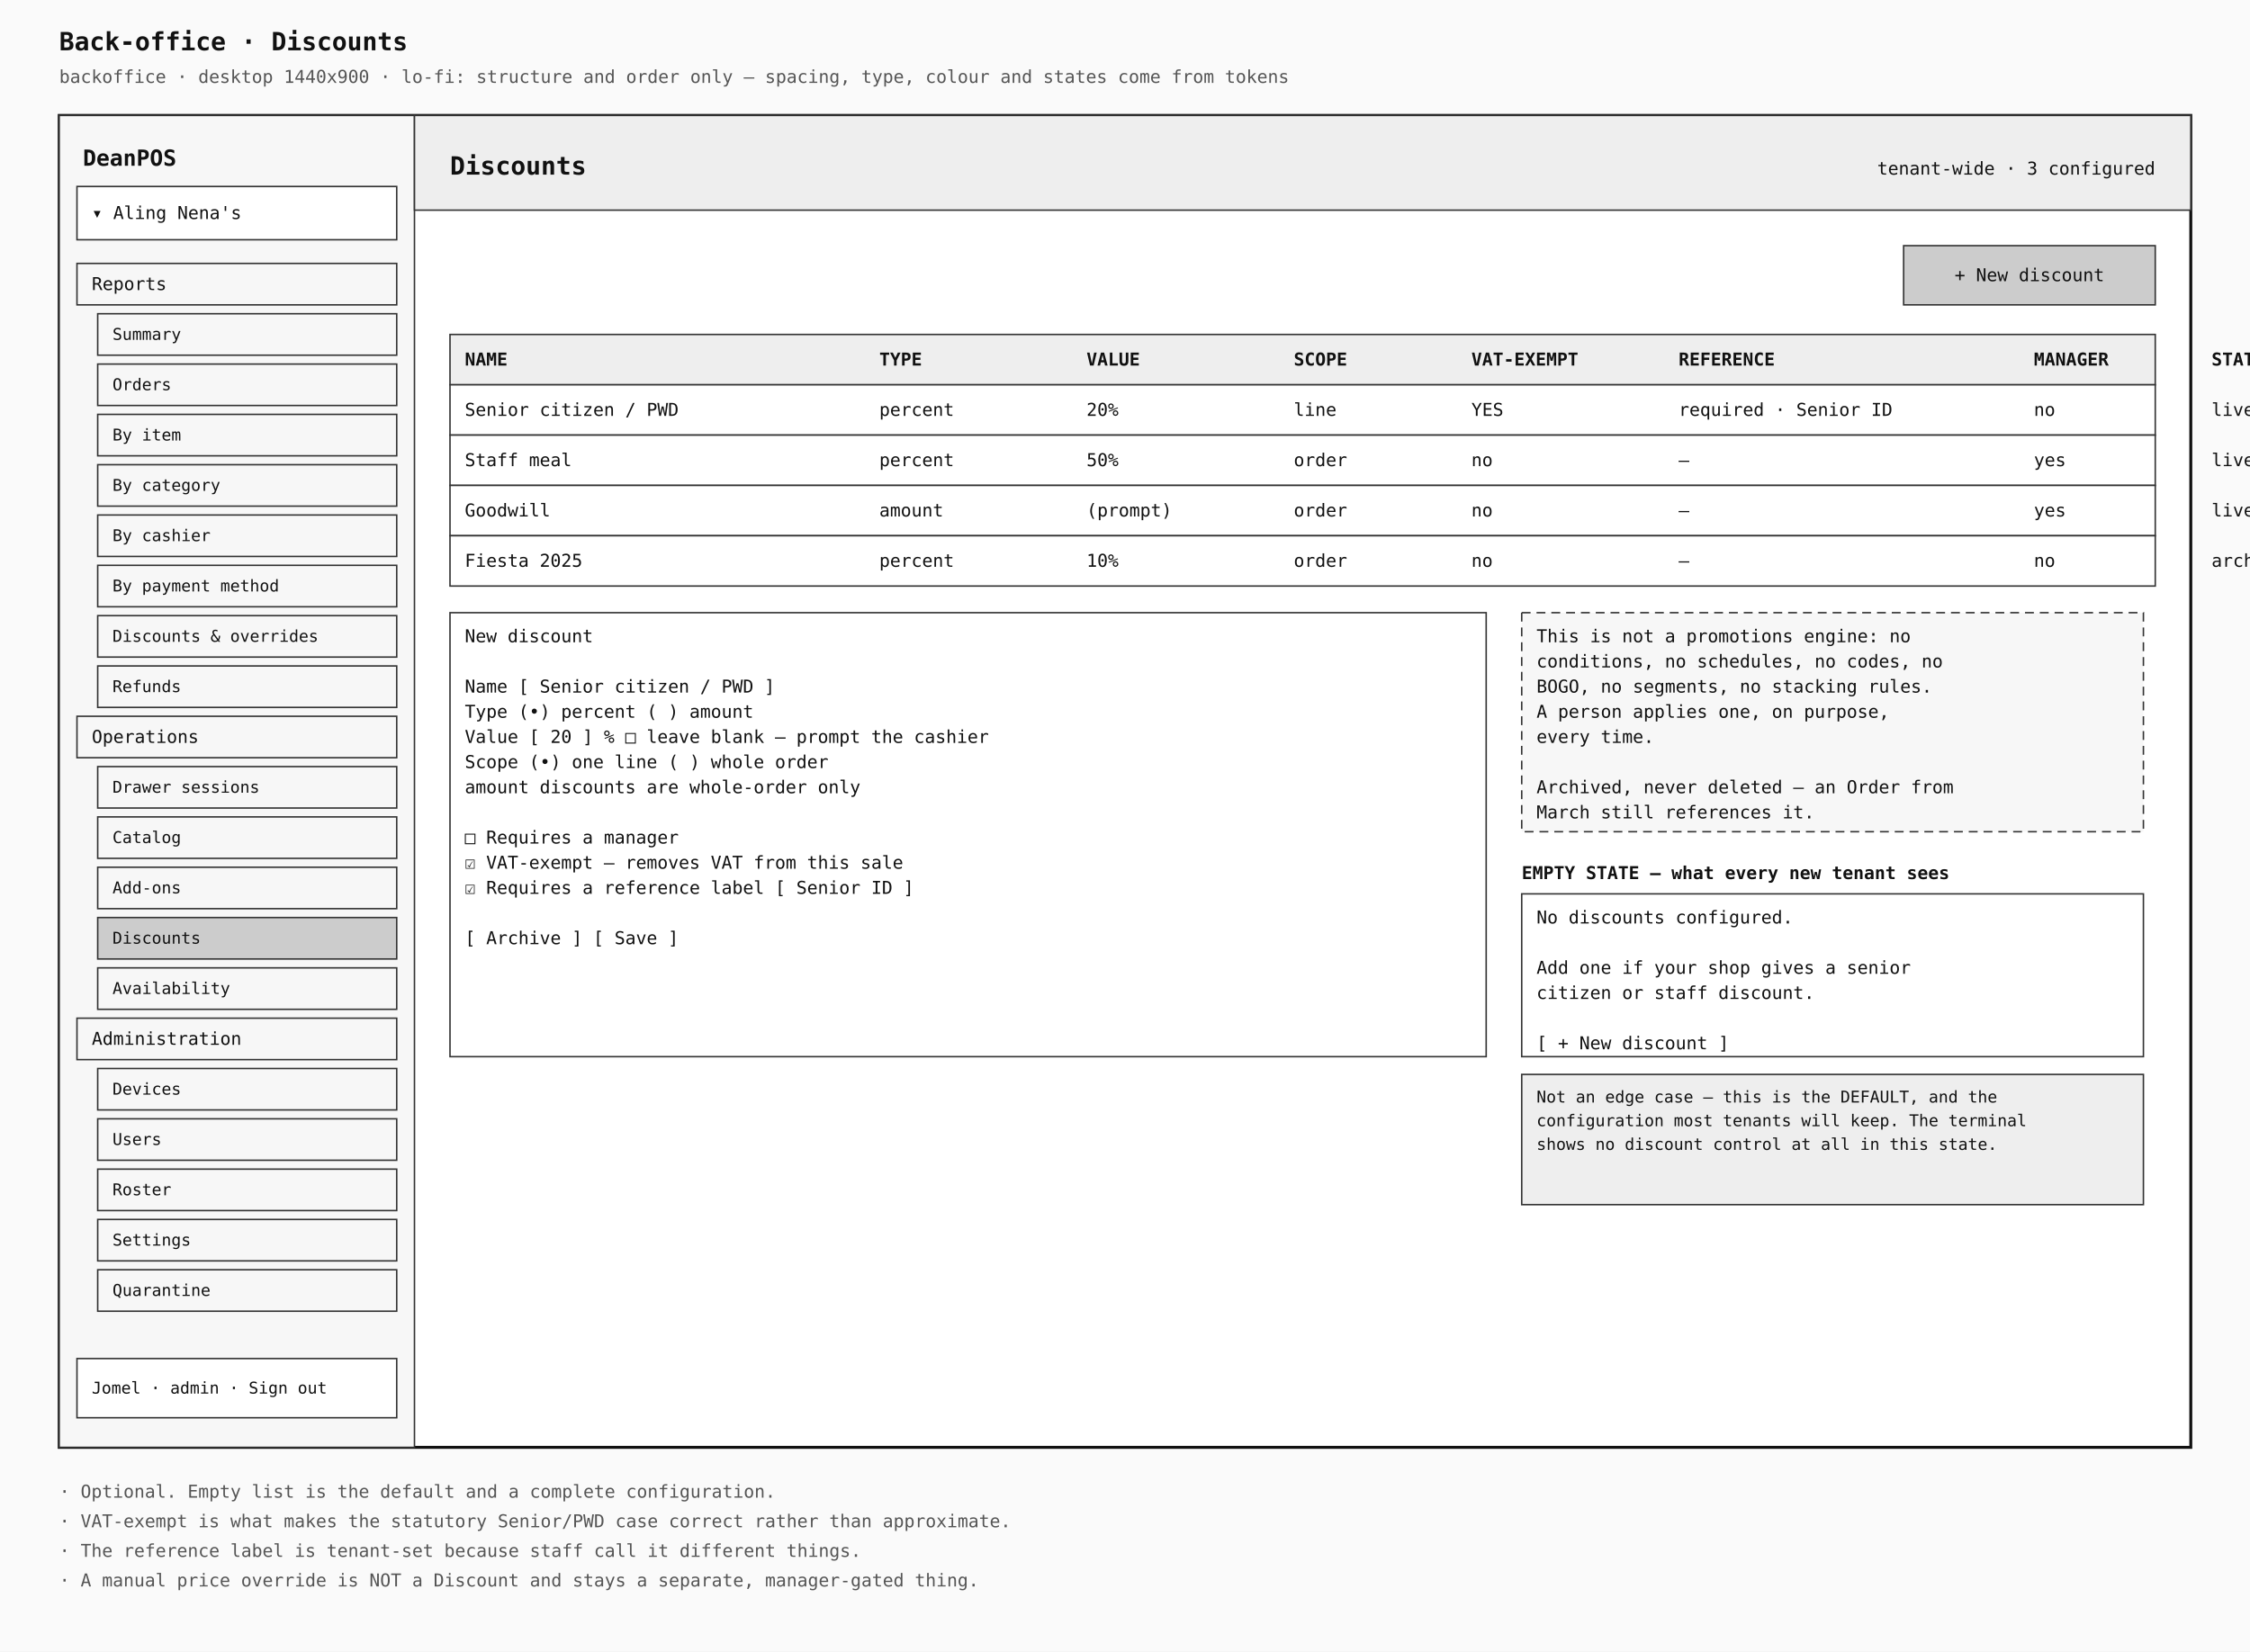
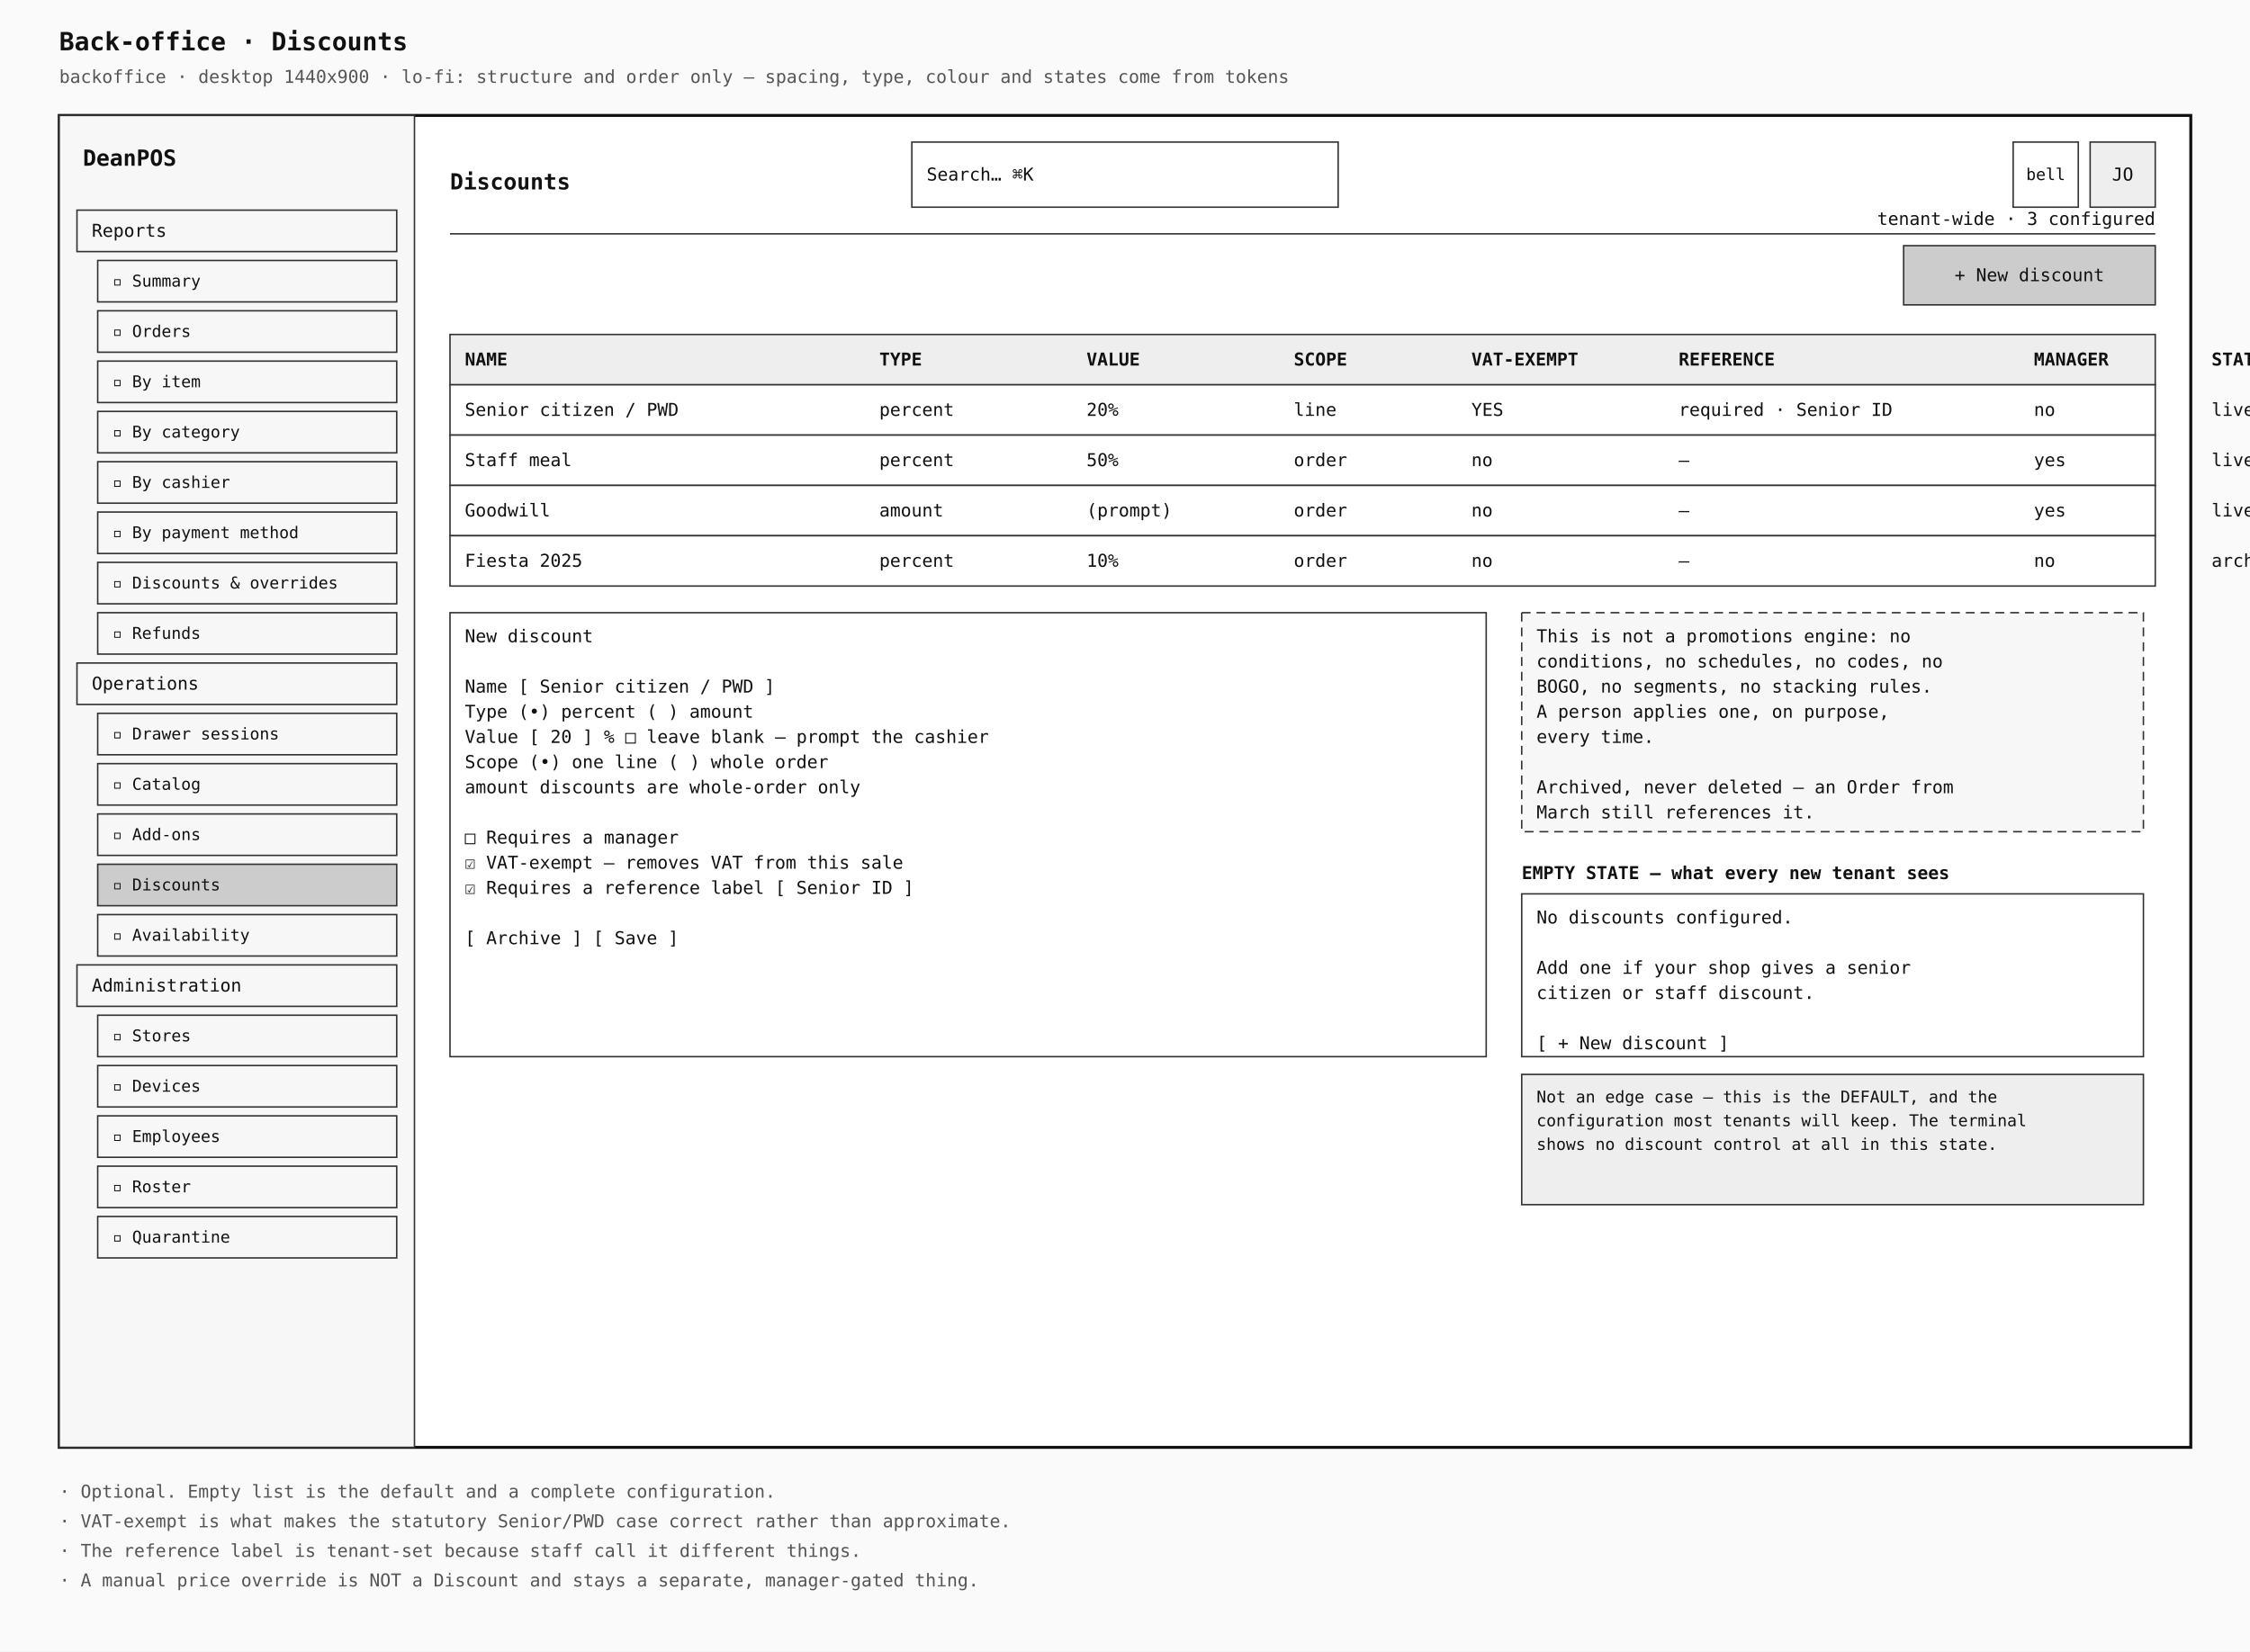
<svg xmlns="http://www.w3.org/2000/svg" width="1520" height="1116" viewBox="0 0 1520 1116" font-family="ui-monospace, SFMono-Regular, Menlo, monospace">
  <rect width="1520" height="1116" fill="#fafafa" />
  <text x="40" y="34" font-size="17" font-weight="bold" fill="#111">Back-office · Discounts</text>
  <text x="40" y="56" font-size="12" fill="#555">backoffice · desktop 1440x900 · lo-fi: structure and order only — spacing, type, colour and states come from tokens</text>
  <g transform="translate(40,78)">
    <rect x="0" y="0" width="1440" height="900" fill="#ffffff" stroke="#111" stroke-width="2" />
    <rect x="0" y="0" width="240" height="900" rx="0" fill="#f7f7f7" stroke="#333" stroke-width="1" />
    <text x="16" y="34" font-size="15" text-anchor="start" font-weight="bold" fill="#111">DeanPOS</text>
-     <rect x="12" y="48" width="216" height="36" rx="0" fill="#ffffff" stroke="#333" stroke-width="1" />
-     <text x="22" y="70.0" font-size="12" fill="#111">▾  Aling Nena's</text>
-     <rect x="12" y="100" width="216" height="28" rx="0" fill="#f7f7f7" stroke="#333" stroke-width="1" />
-     <text x="22" y="118.0" font-size="12" fill="#111">Reports</text>
-     <rect x="26" y="134" width="202" height="28" rx="0" fill="#f7f7f7" stroke="#333" stroke-width="1" />
-     <text x="36" y="151.667" font-size="11" fill="#111">Summary</text>
-     <rect x="26" y="168" width="202" height="28" rx="0" fill="#f7f7f7" stroke="#333" stroke-width="1" />
-     <text x="36" y="185.667" font-size="11" fill="#111">Orders</text>
-     <rect x="26" y="202" width="202" height="28" rx="0" fill="#f7f7f7" stroke="#333" stroke-width="1" />
-     <text x="36" y="219.667" font-size="11" fill="#111">By item</text>
-     <rect x="26" y="236" width="202" height="28" rx="0" fill="#f7f7f7" stroke="#333" stroke-width="1" />
-     <text x="36" y="253.667" font-size="11" fill="#111">By category</text>
-     <rect x="26" y="270" width="202" height="28" rx="0" fill="#f7f7f7" stroke="#333" stroke-width="1" />
-     <text x="36" y="287.667" font-size="11" fill="#111">By cashier</text>
-     <rect x="26" y="304" width="202" height="28" rx="0" fill="#f7f7f7" stroke="#333" stroke-width="1" />
-     <text x="36" y="321.667" font-size="11" fill="#111">By payment method</text>
-     <rect x="26" y="338" width="202" height="28" rx="0" fill="#f7f7f7" stroke="#333" stroke-width="1" />
-     <text x="36" y="355.667" font-size="11" fill="#111">Discounts &amp; overrides</text>
-     <rect x="26" y="372" width="202" height="28" rx="0" fill="#f7f7f7" stroke="#333" stroke-width="1" />
-     <text x="36" y="389.667" font-size="11" fill="#111">Refunds</text>
-     <rect x="12" y="406" width="216" height="28" rx="0" fill="#f7f7f7" stroke="#333" stroke-width="1" />
-     <text x="22" y="424.0" font-size="12" fill="#111">Operations</text>
-     <rect x="26" y="440" width="202" height="28" rx="0" fill="#f7f7f7" stroke="#333" stroke-width="1" />
-     <text x="36" y="457.667" font-size="11" fill="#111">Drawer sessions</text>
-     <rect x="26" y="474" width="202" height="28" rx="0" fill="#f7f7f7" stroke="#333" stroke-width="1" />
-     <text x="36" y="491.667" font-size="11" fill="#111">Catalog</text>
-     <rect x="26" y="508" width="202" height="28" rx="0" fill="#f7f7f7" stroke="#333" stroke-width="1" />
-     <text x="36" y="525.667" font-size="11" fill="#111">Add-ons</text>
-     <rect x="26" y="542" width="202" height="28" rx="0" fill="#cccccc" stroke="#333" stroke-width="1" />
-     <text x="36" y="559.667" font-size="11" fill="#111">Discounts</text>
-     <rect x="26" y="576" width="202" height="28" rx="0" fill="#f7f7f7" stroke="#333" stroke-width="1" />
-     <text x="36" y="593.667" font-size="11" fill="#111">Availability</text>
-     <rect x="12" y="610" width="216" height="28" rx="0" fill="#f7f7f7" stroke="#333" stroke-width="1" />
-     <text x="22" y="628.0" font-size="12" fill="#111">Administration</text>
-     <rect x="26" y="644" width="202" height="28" rx="0" fill="#f7f7f7" stroke="#333" stroke-width="1" />
-     <text x="36" y="661.667" font-size="11" fill="#111">Devices</text>
-     <rect x="26" y="678" width="202" height="28" rx="0" fill="#f7f7f7" stroke="#333" stroke-width="1" />
-     <text x="36" y="695.667" font-size="11" fill="#111">Users</text>
-     <rect x="26" y="712" width="202" height="28" rx="0" fill="#f7f7f7" stroke="#333" stroke-width="1" />
-     <text x="36" y="729.667" font-size="11" fill="#111">Roster</text>
-     <rect x="26" y="746" width="202" height="28" rx="0" fill="#f7f7f7" stroke="#333" stroke-width="1" />
-     <text x="36" y="763.667" font-size="11" fill="#111">Settings</text>
-     <rect x="26" y="780" width="202" height="28" rx="0" fill="#f7f7f7" stroke="#333" stroke-width="1" />
-     <text x="36" y="797.667" font-size="11" fill="#111">Quarantine</text>
-     <rect x="12" y="840" width="216" height="40" rx="0" fill="#ffffff" stroke="#333" stroke-width="1" />
-     <text x="22" y="863.667" font-size="11" fill="#111">Jomel · admin  ·  Sign out</text>
-     <rect x="240" y="0" width="1200" height="64" rx="0" fill="#eeeeee" stroke="#333" stroke-width="1" />
-     <text x="264" y="40" font-size="17" text-anchor="start" font-weight="bold" fill="#111">Discounts</text>
-     <text x="1416" y="40" font-size="12" text-anchor="end" font-weight="normal" fill="#111">tenant-wide · 3 configured</text>
+     <rect x="12" y="64" width="216" height="28" rx="0" fill="#f7f7f7" stroke="#333" stroke-width="1" />
+     <text x="22" y="82.0" font-size="12" fill="#111">Reports</text>
+     <rect x="26" y="98" width="202" height="28" rx="0" fill="#f7f7f7" stroke="#333" stroke-width="1" />
+     <text x="36" y="115.667" font-size="11" fill="#111">▫  Summary</text>
+     <rect x="26" y="132" width="202" height="28" rx="0" fill="#f7f7f7" stroke="#333" stroke-width="1" />
+     <text x="36" y="149.667" font-size="11" fill="#111">▫  Orders</text>
+     <rect x="26" y="166" width="202" height="28" rx="0" fill="#f7f7f7" stroke="#333" stroke-width="1" />
+     <text x="36" y="183.667" font-size="11" fill="#111">▫  By item</text>
+     <rect x="26" y="200" width="202" height="28" rx="0" fill="#f7f7f7" stroke="#333" stroke-width="1" />
+     <text x="36" y="217.667" font-size="11" fill="#111">▫  By category</text>
+     <rect x="26" y="234" width="202" height="28" rx="0" fill="#f7f7f7" stroke="#333" stroke-width="1" />
+     <text x="36" y="251.667" font-size="11" fill="#111">▫  By cashier</text>
+     <rect x="26" y="268" width="202" height="28" rx="0" fill="#f7f7f7" stroke="#333" stroke-width="1" />
+     <text x="36" y="285.667" font-size="11" fill="#111">▫  By payment method</text>
+     <rect x="26" y="302" width="202" height="28" rx="0" fill="#f7f7f7" stroke="#333" stroke-width="1" />
+     <text x="36" y="319.667" font-size="11" fill="#111">▫  Discounts &amp; overrides</text>
+     <rect x="26" y="336" width="202" height="28" rx="0" fill="#f7f7f7" stroke="#333" stroke-width="1" />
+     <text x="36" y="353.667" font-size="11" fill="#111">▫  Refunds</text>
+     <rect x="12" y="370" width="216" height="28" rx="0" fill="#f7f7f7" stroke="#333" stroke-width="1" />
+     <text x="22" y="388.0" font-size="12" fill="#111">Operations</text>
+     <rect x="26" y="404" width="202" height="28" rx="0" fill="#f7f7f7" stroke="#333" stroke-width="1" />
+     <text x="36" y="421.667" font-size="11" fill="#111">▫  Drawer sessions</text>
+     <rect x="26" y="438" width="202" height="28" rx="0" fill="#f7f7f7" stroke="#333" stroke-width="1" />
+     <text x="36" y="455.667" font-size="11" fill="#111">▫  Catalog</text>
+     <rect x="26" y="472" width="202" height="28" rx="0" fill="#f7f7f7" stroke="#333" stroke-width="1" />
+     <text x="36" y="489.667" font-size="11" fill="#111">▫  Add-ons</text>
+     <rect x="26" y="506" width="202" height="28" rx="0" fill="#cccccc" stroke="#333" stroke-width="1" />
+     <text x="36" y="523.667" font-size="11" fill="#111">▫  Discounts</text>
+     <rect x="26" y="540" width="202" height="28" rx="0" fill="#f7f7f7" stroke="#333" stroke-width="1" />
+     <text x="36" y="557.667" font-size="11" fill="#111">▫  Availability</text>
+     <rect x="12" y="574" width="216" height="28" rx="0" fill="#f7f7f7" stroke="#333" stroke-width="1" />
+     <text x="22" y="592.0" font-size="12" fill="#111">Administration</text>
+     <rect x="26" y="608" width="202" height="28" rx="0" fill="#f7f7f7" stroke="#333" stroke-width="1" />
+     <text x="36" y="625.667" font-size="11" fill="#111">▫  Stores</text>
+     <rect x="26" y="642" width="202" height="28" rx="0" fill="#f7f7f7" stroke="#333" stroke-width="1" />
+     <text x="36" y="659.667" font-size="11" fill="#111">▫  Devices</text>
+     <rect x="26" y="676" width="202" height="28" rx="0" fill="#f7f7f7" stroke="#333" stroke-width="1" />
+     <text x="36" y="693.667" font-size="11" fill="#111">▫  Employees</text>
+     <rect x="26" y="710" width="202" height="28" rx="0" fill="#f7f7f7" stroke="#333" stroke-width="1" />
+     <text x="36" y="727.667" font-size="11" fill="#111">▫  Roster</text>
+     <rect x="26" y="744" width="202" height="28" rx="0" fill="#f7f7f7" stroke="#333" stroke-width="1" />
+     <text x="36" y="761.667" font-size="11" fill="#111">▫  Quarantine</text>
+     <text x="264" y="50" font-size="15" text-anchor="start" font-weight="bold" fill="#111">Discounts</text>
+     <rect x="576.0" y="18" width="288" height="44" rx="0" fill="#ffffff" stroke="#333" stroke-width="1" />
+     <text x="586.0" y="44.0" font-size="12" fill="#111">Search…                          ⌘K</text>
+     <rect x="1320" y="18" width="44" height="44" rx="0" fill="#ffffff" stroke="#333" stroke-width="1" />
+     <text x="1342.0" y="43.667" font-size="11" text-anchor="middle" fill="#111">bell</text>
+     <rect x="1372" y="18" width="44" height="44" rx="0" fill="#eeeeee" stroke="#333" stroke-width="1" />
+     <text x="1394.0" y="44.0" font-size="12" text-anchor="middle" fill="#111">JO</text>
+     <line x1="264" y1="80" x2="1416" y2="80" stroke="#333" />
+     <text x="1416" y="74" font-size="12" text-anchor="end" font-weight="normal" fill="#111">tenant-wide · 3 configured</text>
    <rect x="1246" y="88" width="170" height="40" rx="0" fill="#cccccc" stroke="#333" stroke-width="1" />
    <text x="1331.0" y="112.0" font-size="12" text-anchor="middle" fill="#111">+ New discount</text>
    <rect x="264" y="148" width="1152" height="34" rx="0" fill="#eeeeee" stroke="#333" stroke-width="1" />
    <text x="274" y="169.0" font-size="12" text-anchor="start" font-weight="bold" fill="#111">NAME</text>
    <text x="554" y="169.0" font-size="12" text-anchor="start" font-weight="bold" fill="#111">TYPE</text>
    <text x="694" y="169.0" font-size="12" text-anchor="start" font-weight="bold" fill="#111">VALUE</text>
    <text x="834" y="169.0" font-size="12" text-anchor="start" font-weight="bold" fill="#111">SCOPE</text>
    <text x="954" y="169.0" font-size="12" text-anchor="start" font-weight="bold" fill="#111">VAT-EXEMPT</text>
    <text x="1094" y="169.0" font-size="12" text-anchor="start" font-weight="bold" fill="#111">REFERENCE</text>
    <text x="1334" y="169.0" font-size="12" text-anchor="start" font-weight="bold" fill="#111">MANAGER</text>
    <text x="1454" y="169.0" font-size="12" text-anchor="start" font-weight="bold" fill="#111">STATUS</text>
    <rect x="264" y="182" width="1152" height="34" rx="0" fill="#ffffff" stroke="#333" stroke-width="1" />
    <text x="274" y="203.0" font-size="12" text-anchor="start" font-weight="normal" fill="#111">Senior citizen / PWD</text>
    <text x="554" y="203.0" font-size="12" text-anchor="start" font-weight="normal" fill="#111">percent</text>
    <text x="694" y="203.0" font-size="12" text-anchor="start" font-weight="normal" fill="#111">20%</text>
    <text x="834" y="203.0" font-size="12" text-anchor="start" font-weight="normal" fill="#111">line</text>
    <text x="954" y="203.0" font-size="12" text-anchor="start" font-weight="normal" fill="#111">YES</text>
    <text x="1094" y="203.0" font-size="12" text-anchor="start" font-weight="normal" fill="#111">required · Senior ID</text>
    <text x="1334" y="203.0" font-size="12" text-anchor="start" font-weight="normal" fill="#111">no</text>
    <text x="1454" y="203.0" font-size="12" text-anchor="start" font-weight="normal" fill="#111">live</text>
    <rect x="264" y="216" width="1152" height="34" rx="0" fill="#ffffff" stroke="#333" stroke-width="1" />
    <text x="274" y="237.0" font-size="12" text-anchor="start" font-weight="normal" fill="#111">Staff meal</text>
    <text x="554" y="237.0" font-size="12" text-anchor="start" font-weight="normal" fill="#111">percent</text>
    <text x="694" y="237.0" font-size="12" text-anchor="start" font-weight="normal" fill="#111">50%</text>
    <text x="834" y="237.0" font-size="12" text-anchor="start" font-weight="normal" fill="#111">order</text>
    <text x="954" y="237.0" font-size="12" text-anchor="start" font-weight="normal" fill="#111">no</text>
    <text x="1094" y="237.0" font-size="12" text-anchor="start" font-weight="normal" fill="#111">—</text>
    <text x="1334" y="237.0" font-size="12" text-anchor="start" font-weight="normal" fill="#111">yes</text>
    <text x="1454" y="237.0" font-size="12" text-anchor="start" font-weight="normal" fill="#111">live</text>
    <rect x="264" y="250" width="1152" height="34" rx="0" fill="#ffffff" stroke="#333" stroke-width="1" />
    <text x="274" y="271.0" font-size="12" text-anchor="start" font-weight="normal" fill="#111">Goodwill</text>
    <text x="554" y="271.0" font-size="12" text-anchor="start" font-weight="normal" fill="#111">amount</text>
    <text x="694" y="271.0" font-size="12" text-anchor="start" font-weight="normal" fill="#111">(prompt)</text>
    <text x="834" y="271.0" font-size="12" text-anchor="start" font-weight="normal" fill="#111">order</text>
    <text x="954" y="271.0" font-size="12" text-anchor="start" font-weight="normal" fill="#111">no</text>
    <text x="1094" y="271.0" font-size="12" text-anchor="start" font-weight="normal" fill="#111">—</text>
    <text x="1334" y="271.0" font-size="12" text-anchor="start" font-weight="normal" fill="#111">yes</text>
    <text x="1454" y="271.0" font-size="12" text-anchor="start" font-weight="normal" fill="#111">live</text>
    <rect x="264" y="284" width="1152" height="34" rx="0" fill="#ffffff" stroke="#333" stroke-width="1" />
    <text x="274" y="305.0" font-size="12" text-anchor="start" font-weight="normal" fill="#111">Fiesta 2025</text>
    <text x="554" y="305.0" font-size="12" text-anchor="start" font-weight="normal" fill="#111">percent</text>
    <text x="694" y="305.0" font-size="12" text-anchor="start" font-weight="normal" fill="#111">10%</text>
    <text x="834" y="305.0" font-size="12" text-anchor="start" font-weight="normal" fill="#111">order</text>
    <text x="954" y="305.0" font-size="12" text-anchor="start" font-weight="normal" fill="#111">no</text>
    <text x="1094" y="305.0" font-size="12" text-anchor="start" font-weight="normal" fill="#111">—</text>
    <text x="1334" y="305.0" font-size="12" text-anchor="start" font-weight="normal" fill="#111">no</text>
    <text x="1454" y="305.0" font-size="12" text-anchor="start" font-weight="normal" fill="#111">archived</text>
    <rect x="264" y="336" width="700" height="300" rx="0" fill="#ffffff" stroke="#333" stroke-width="1" />
    <text x="274" y="356" font-size="12" fill="#111">New discount</text>
    <text x="274" y="373" font-size="12" fill="#111" />
    <text x="274" y="390" font-size="12" fill="#111">Name          [ Senior citizen / PWD          ]</text>
    <text x="274" y="407" font-size="12" fill="#111">Type          (•) percent   ( ) amount</text>
    <text x="274" y="424" font-size="12" fill="#111">Value         [ 20 ] %      □ leave blank — prompt the cashier</text>
    <text x="274" y="441" font-size="12" fill="#111">Scope         (•) one line  ( ) whole order</text>
    <text x="274" y="458" font-size="12" fill="#111">              amount discounts are whole-order only</text>
    <text x="274" y="475" font-size="12" fill="#111" />
    <text x="274" y="492" font-size="12" fill="#111">□ Requires a manager</text>
    <text x="274" y="509" font-size="12" fill="#111">☑ VAT-exempt — removes VAT from this sale</text>
    <text x="274" y="526" font-size="12" fill="#111">☑ Requires a reference   label [ Senior ID     ]</text>
    <text x="274" y="543" font-size="12" fill="#111" />
    <text x="274" y="560" font-size="12" fill="#111">                                   [ Archive ]  [ Save ]</text>
    <rect x="988" y="336" width="420" height="148" rx="0" fill="#f7f7f7" stroke="#333" stroke-width="1" stroke-dasharray="6 4" />
    <text x="998" y="356" font-size="12" fill="#111">This is not a promotions engine: no</text>
    <text x="998" y="373" font-size="12" fill="#111">conditions, no schedules, no codes, no</text>
    <text x="998" y="390" font-size="12" fill="#111">BOGO, no segments, no stacking rules.</text>
    <text x="998" y="407" font-size="12" fill="#111">A person applies one, on purpose,</text>
    <text x="998" y="424" font-size="12" fill="#111">every time.</text>
    <text x="998" y="441" font-size="12" fill="#111" />
    <text x="998" y="458" font-size="12" fill="#111">Archived, never deleted — an Order from</text>
    <text x="998" y="475" font-size="12" fill="#111">March still references it.</text>
    <text x="988" y="516" font-size="12" text-anchor="start" font-weight="bold" fill="#111">EMPTY STATE — what every new tenant sees</text>
    <rect x="988" y="526" width="420" height="110" rx="0" fill="#ffffff" stroke="#333" stroke-width="1" />
    <text x="998" y="546" font-size="12" fill="#111">No discounts configured.</text>
    <text x="998" y="563" font-size="12" fill="#111" />
    <text x="998" y="580" font-size="12" fill="#111">Add one if your shop gives a senior</text>
    <text x="998" y="597" font-size="12" fill="#111">citizen or staff discount.</text>
    <text x="998" y="614" font-size="12" fill="#111" />
    <text x="998" y="631" font-size="12" fill="#111">            [ + New discount ]</text>
    <rect x="988" y="648" width="420" height="88" rx="0" fill="#eeeeee" stroke="#333" stroke-width="1" />
    <text x="998" y="667" font-size="11" fill="#111">Not an edge case — this is the DEFAULT, and the</text>
    <text x="998" y="683" font-size="11" fill="#111">configuration most tenants will keep. The terminal</text>
    <text x="998" y="699" font-size="11" fill="#111">shows no discount control at all in this state.</text>
    <text x="0" y="934" font-size="12" fill="#555">· Optional. Empty list is the default and a complete configuration.</text>
    <text x="0" y="954" font-size="12" fill="#555">· VAT-exempt is what makes the statutory Senior/PWD case correct rather than approximate.</text>
    <text x="0" y="974" font-size="12" fill="#555">· The reference label is tenant-set because staff call it different things.</text>
    <text x="0" y="994" font-size="12" fill="#555">· A manual price override is NOT a Discount and stays a separate, manager-gated thing.</text>
  </g>
</svg>
